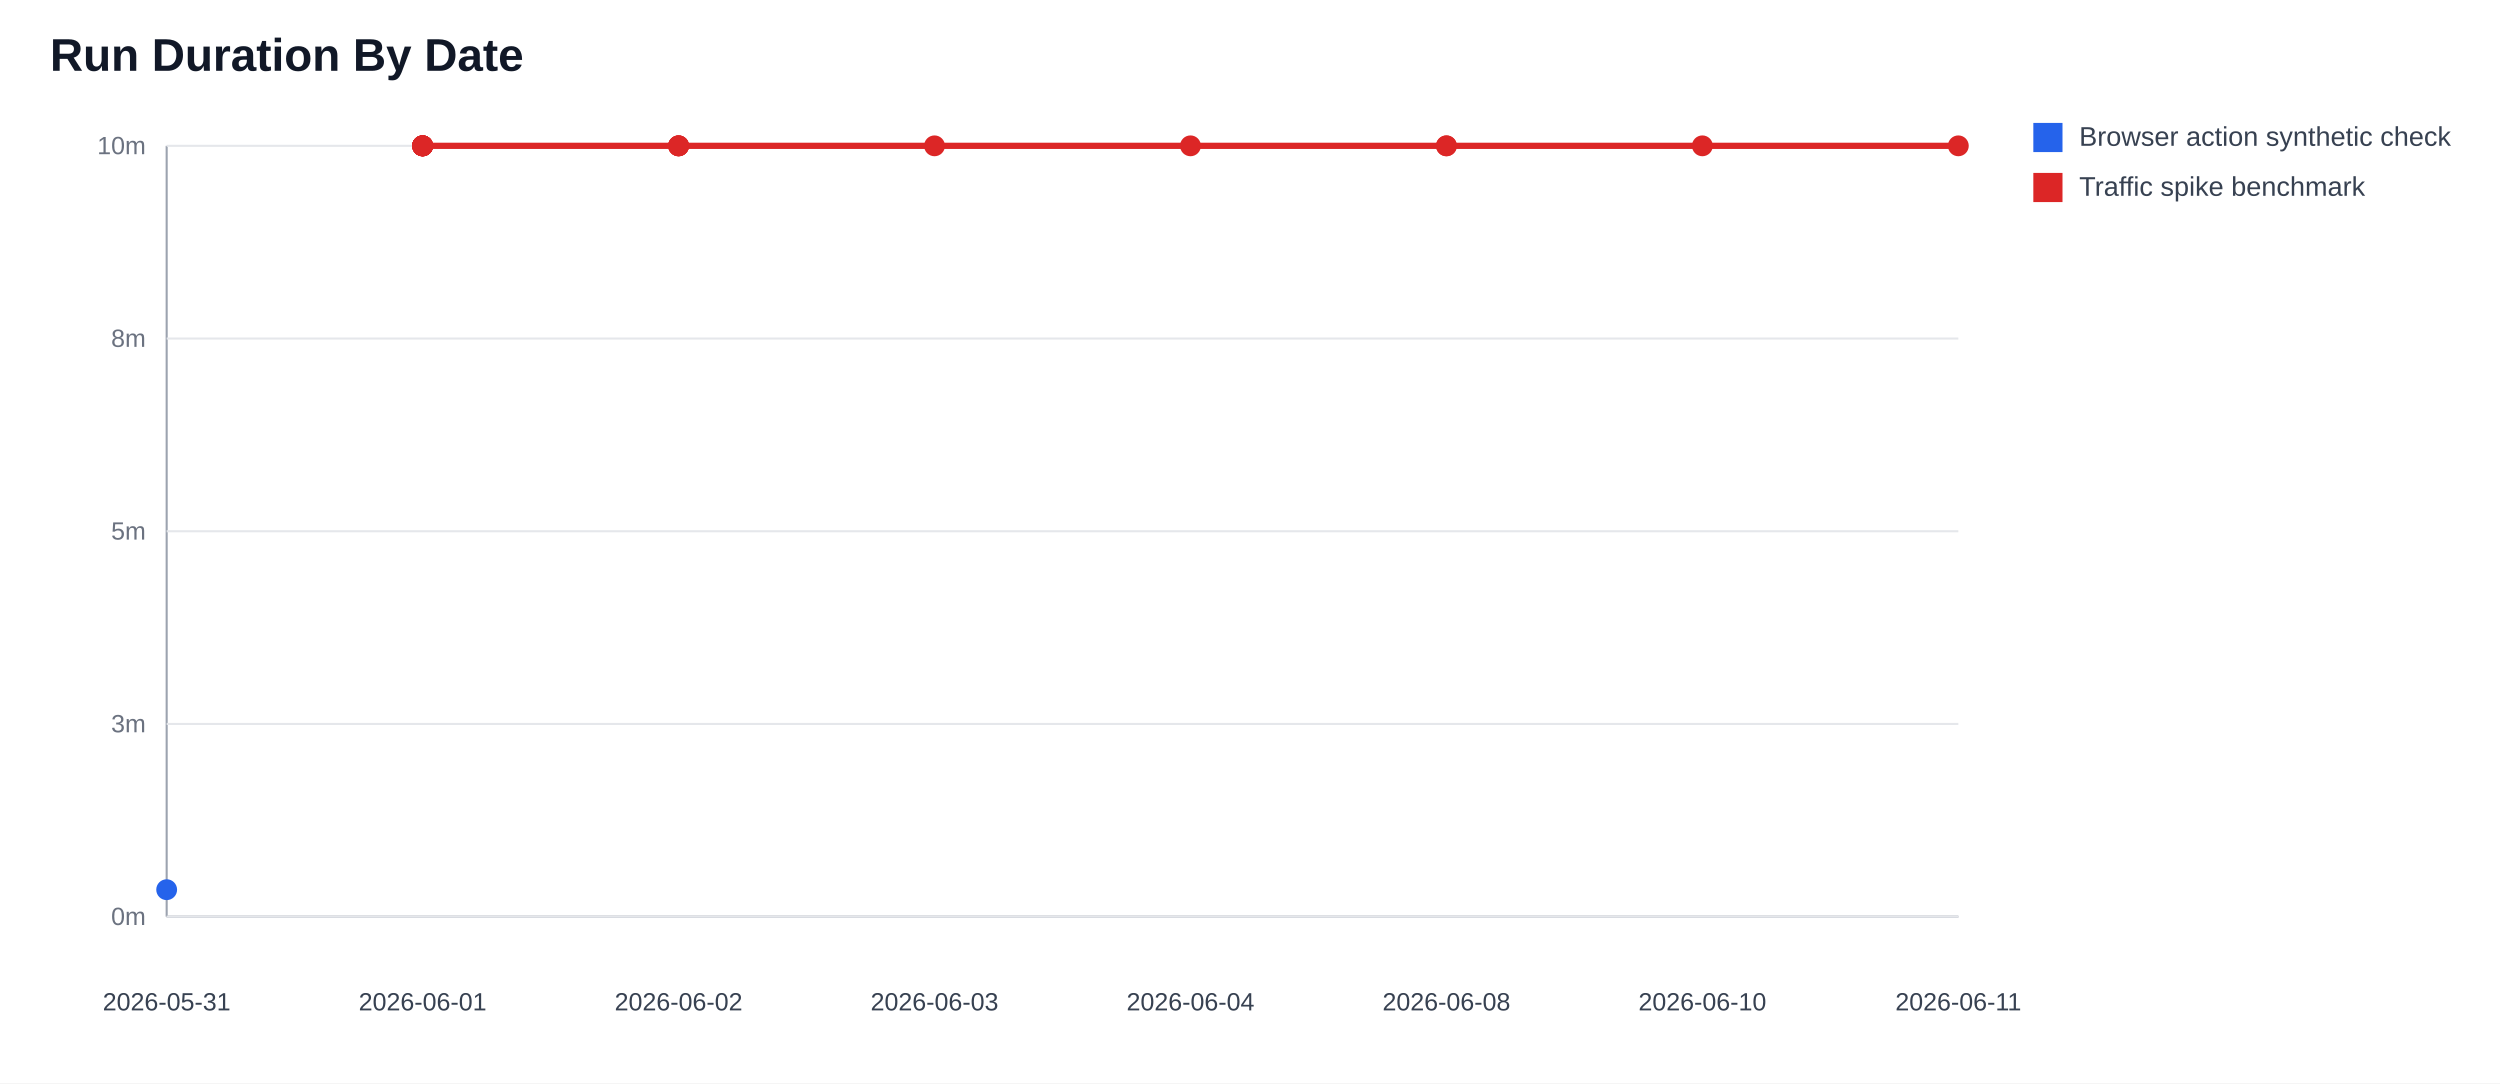
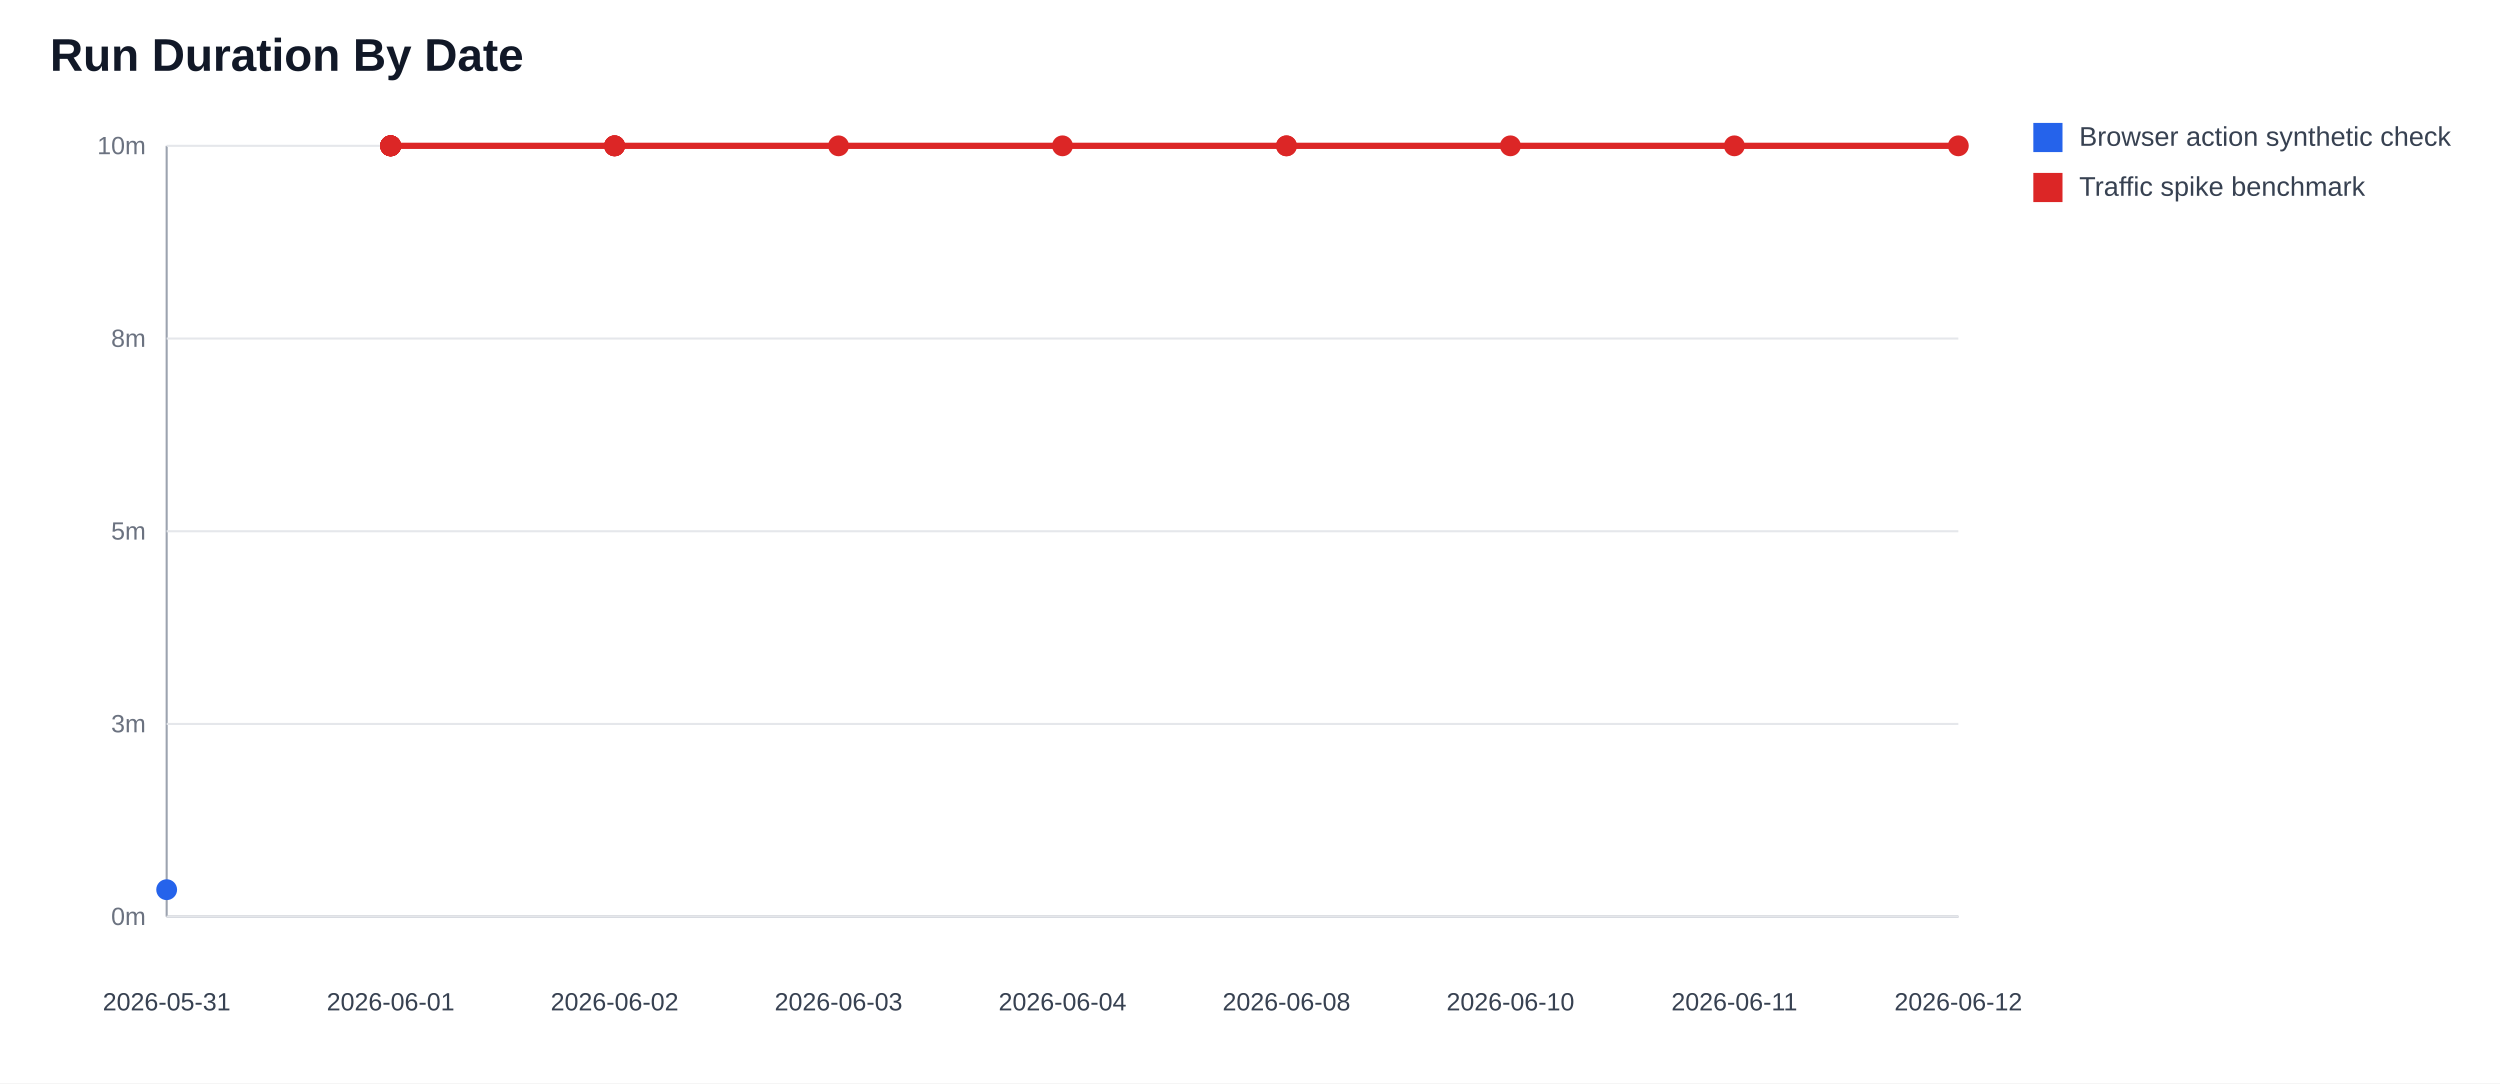
<svg xmlns="http://www.w3.org/2000/svg" width="1200" height="520" viewBox="0 0 1200 520" role="img" aria-label="Run Duration By Date">
  <rect width="100%" height="100%" fill="#ffffff" />
  <text x="24" y="34" font-family="Arial, sans-serif" font-size="22" font-weight="700" fill="#111827">Run Duration By Date</text>
  <line x1="80" y1="440" x2="940" y2="440" stroke="#9ca3af" />
  <line x1="80" y1="70" x2="80" y2="440" stroke="#9ca3af" />
  <line x1="80" y1="440" x2="940" y2="440" stroke="#e5e7eb" />
  <text x="70" y="444" text-anchor="end" font-family="Arial, sans-serif" font-size="12" fill="#6b7280">0m</text>
  <line x1="80" y1="347.5" x2="940" y2="347.5" stroke="#e5e7eb" />
  <text x="70" y="351.5" text-anchor="end" font-family="Arial, sans-serif" font-size="12" fill="#6b7280">3m</text>
  <line x1="80" y1="255" x2="940" y2="255" stroke="#e5e7eb" />
  <text x="70" y="259" text-anchor="end" font-family="Arial, sans-serif" font-size="12" fill="#6b7280">5m</text>
  <line x1="80" y1="162.5" x2="940" y2="162.5" stroke="#e5e7eb" />
  <text x="70" y="166.5" text-anchor="end" font-family="Arial, sans-serif" font-size="12" fill="#6b7280">8m</text>
  <line x1="80" y1="70" x2="940" y2="70" stroke="#e5e7eb" />
  <text x="70" y="74" text-anchor="end" font-family="Arial, sans-serif" font-size="12" fill="#6b7280">10m</text>
  <text x="80" y="485" text-anchor="middle" font-family="Arial, sans-serif" font-size="12" fill="#374151">2026-05-31</text>
-   <text x="202.857" y="485" text-anchor="middle" font-family="Arial, sans-serif" font-size="12" fill="#374151">2026-06-01</text>
-   <text x="325.714" y="485" text-anchor="middle" font-family="Arial, sans-serif" font-size="12" fill="#374151">2026-06-02</text>
-   <text x="448.571" y="485" text-anchor="middle" font-family="Arial, sans-serif" font-size="12" fill="#374151">2026-06-03</text>
-   <text x="571.429" y="485" text-anchor="middle" font-family="Arial, sans-serif" font-size="12" fill="#374151">2026-06-04</text>
-   <text x="694.286" y="485" text-anchor="middle" font-family="Arial, sans-serif" font-size="12" fill="#374151">2026-06-08</text>
-   <text x="817.143" y="485" text-anchor="middle" font-family="Arial, sans-serif" font-size="12" fill="#374151">2026-06-10</text>
-   <text x="940" y="485" text-anchor="middle" font-family="Arial, sans-serif" font-size="12" fill="#374151">2026-06-11</text>
+   <text x="187.5" y="485" text-anchor="middle" font-family="Arial, sans-serif" font-size="12" fill="#374151">2026-06-01</text>
+   <text x="295" y="485" text-anchor="middle" font-family="Arial, sans-serif" font-size="12" fill="#374151">2026-06-02</text>
+   <text x="402.5" y="485" text-anchor="middle" font-family="Arial, sans-serif" font-size="12" fill="#374151">2026-06-03</text>
+   <text x="510" y="485" text-anchor="middle" font-family="Arial, sans-serif" font-size="12" fill="#374151">2026-06-04</text>
+   <text x="617.5" y="485" text-anchor="middle" font-family="Arial, sans-serif" font-size="12" fill="#374151">2026-06-08</text>
+   <text x="725" y="485" text-anchor="middle" font-family="Arial, sans-serif" font-size="12" fill="#374151">2026-06-10</text>
+   <text x="832.5" y="485" text-anchor="middle" font-family="Arial, sans-serif" font-size="12" fill="#374151">2026-06-11</text>
+   <text x="940" y="485" text-anchor="middle" font-family="Arial, sans-serif" font-size="12" fill="#374151">2026-06-12</text>
  <polyline points="80,427.05" fill="none" stroke="#2563eb" stroke-width="3" />
  <circle cx="80" cy="427.05" r="5" fill="#2563eb" />
  <rect x="976" y="59" width="14" height="14" fill="#2563eb" />
  <text x="998" y="70" font-family="Arial, sans-serif" font-size="13" fill="#374151">Browser action synthetic check</text>
-   <polyline points="202.857,70 202.857,70 202.857,70 202.857,70 202.857,70 202.857,70 202.857,70 202.857,70 202.857,70 202.857,70 325.714,70 325.714,70 325.714,70 325.714,70 448.571,70 571.429,70 694.286,70 694.286,70 817.143,70 940,70" fill="none" stroke="#dc2626" stroke-width="3" />
-   <circle cx="202.857" cy="70" r="5" fill="#dc2626" />
-   <circle cx="202.857" cy="70" r="5" fill="#dc2626" />
-   <circle cx="202.857" cy="70" r="5" fill="#dc2626" />
-   <circle cx="202.857" cy="70" r="5" fill="#dc2626" />
-   <circle cx="202.857" cy="70" r="5" fill="#dc2626" />
-   <circle cx="202.857" cy="70" r="5" fill="#dc2626" />
-   <circle cx="202.857" cy="70" r="5" fill="#dc2626" />
-   <circle cx="202.857" cy="70" r="5" fill="#dc2626" />
-   <circle cx="202.857" cy="70" r="5" fill="#dc2626" />
-   <circle cx="202.857" cy="70" r="5" fill="#dc2626" />
-   <circle cx="325.714" cy="70" r="5" fill="#dc2626" />
-   <circle cx="325.714" cy="70" r="5" fill="#dc2626" />
-   <circle cx="325.714" cy="70" r="5" fill="#dc2626" />
-   <circle cx="325.714" cy="70" r="5" fill="#dc2626" />
-   <circle cx="448.571" cy="70" r="5" fill="#dc2626" />
-   <circle cx="571.429" cy="70" r="5" fill="#dc2626" />
-   <circle cx="694.286" cy="70" r="5" fill="#dc2626" />
-   <circle cx="694.286" cy="70" r="5" fill="#dc2626" />
-   <circle cx="817.143" cy="70" r="5" fill="#dc2626" />
+   <polyline points="187.5,70 187.5,70 187.5,70 187.5,70 187.5,70 187.5,70 187.5,70 187.5,70 187.5,70 295,70 295,70 295,70 295,70 402.5,70 510,70 617.5,70 617.5,70 725,70 832.5,70 940,70" fill="none" stroke="#dc2626" stroke-width="3" />
+   <circle cx="187.5" cy="70" r="5" fill="#dc2626" />
+   <circle cx="187.5" cy="70" r="5" fill="#dc2626" />
+   <circle cx="187.5" cy="70" r="5" fill="#dc2626" />
+   <circle cx="187.5" cy="70" r="5" fill="#dc2626" />
+   <circle cx="187.5" cy="70" r="5" fill="#dc2626" />
+   <circle cx="187.5" cy="70" r="5" fill="#dc2626" />
+   <circle cx="187.5" cy="70" r="5" fill="#dc2626" />
+   <circle cx="187.5" cy="70" r="5" fill="#dc2626" />
+   <circle cx="187.5" cy="70" r="5" fill="#dc2626" />
+   <circle cx="295" cy="70" r="5" fill="#dc2626" />
+   <circle cx="295" cy="70" r="5" fill="#dc2626" />
+   <circle cx="295" cy="70" r="5" fill="#dc2626" />
+   <circle cx="295" cy="70" r="5" fill="#dc2626" />
+   <circle cx="402.5" cy="70" r="5" fill="#dc2626" />
+   <circle cx="510" cy="70" r="5" fill="#dc2626" />
+   <circle cx="617.5" cy="70" r="5" fill="#dc2626" />
+   <circle cx="617.5" cy="70" r="5" fill="#dc2626" />
+   <circle cx="725" cy="70" r="5" fill="#dc2626" />
+   <circle cx="832.5" cy="70" r="5" fill="#dc2626" />
  <circle cx="940" cy="70" r="5" fill="#dc2626" />
  <rect x="976" y="83" width="14" height="14" fill="#dc2626" />
  <text x="998" y="94" font-family="Arial, sans-serif" font-size="13" fill="#374151">Traffic spike benchmark</text>
</svg>
